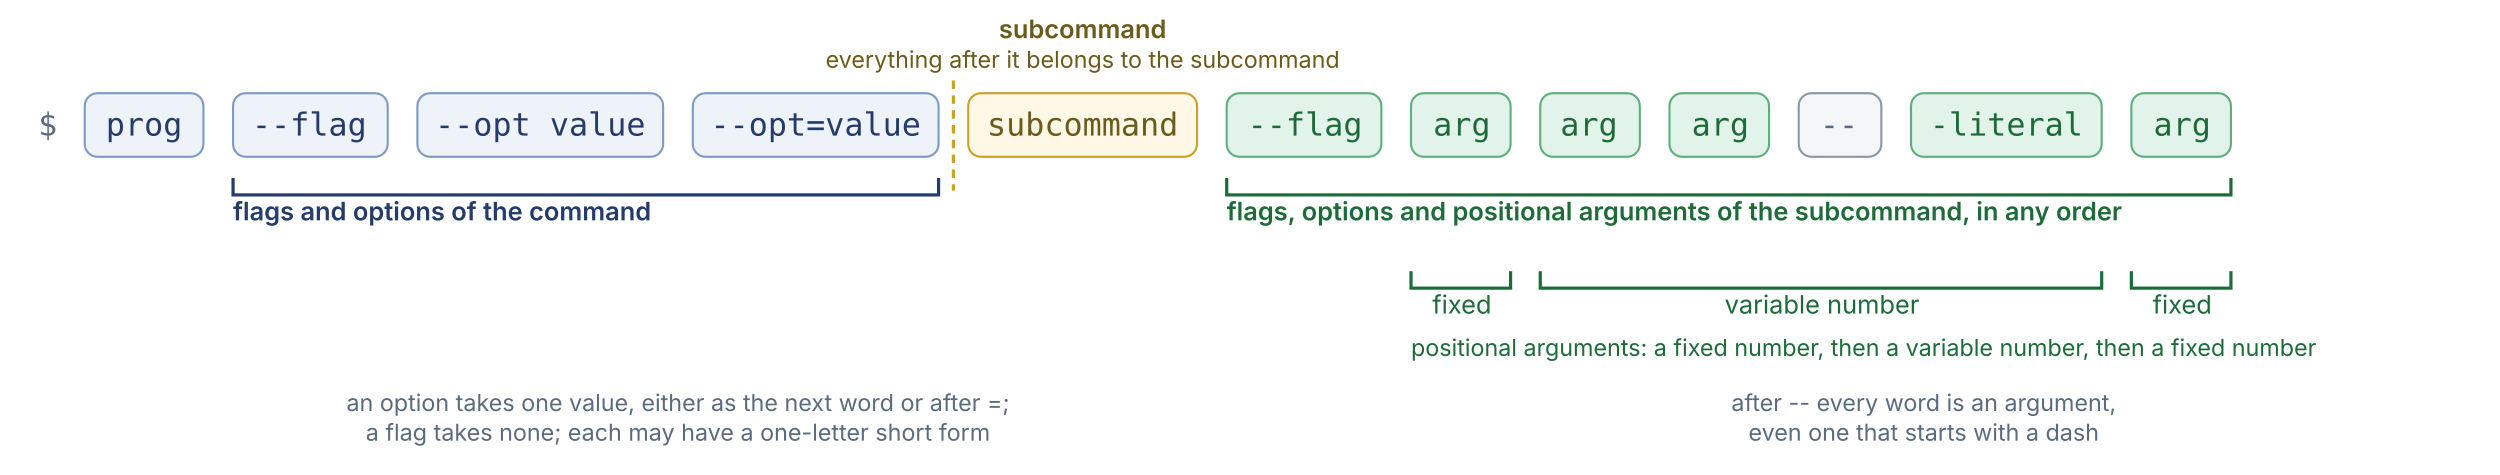
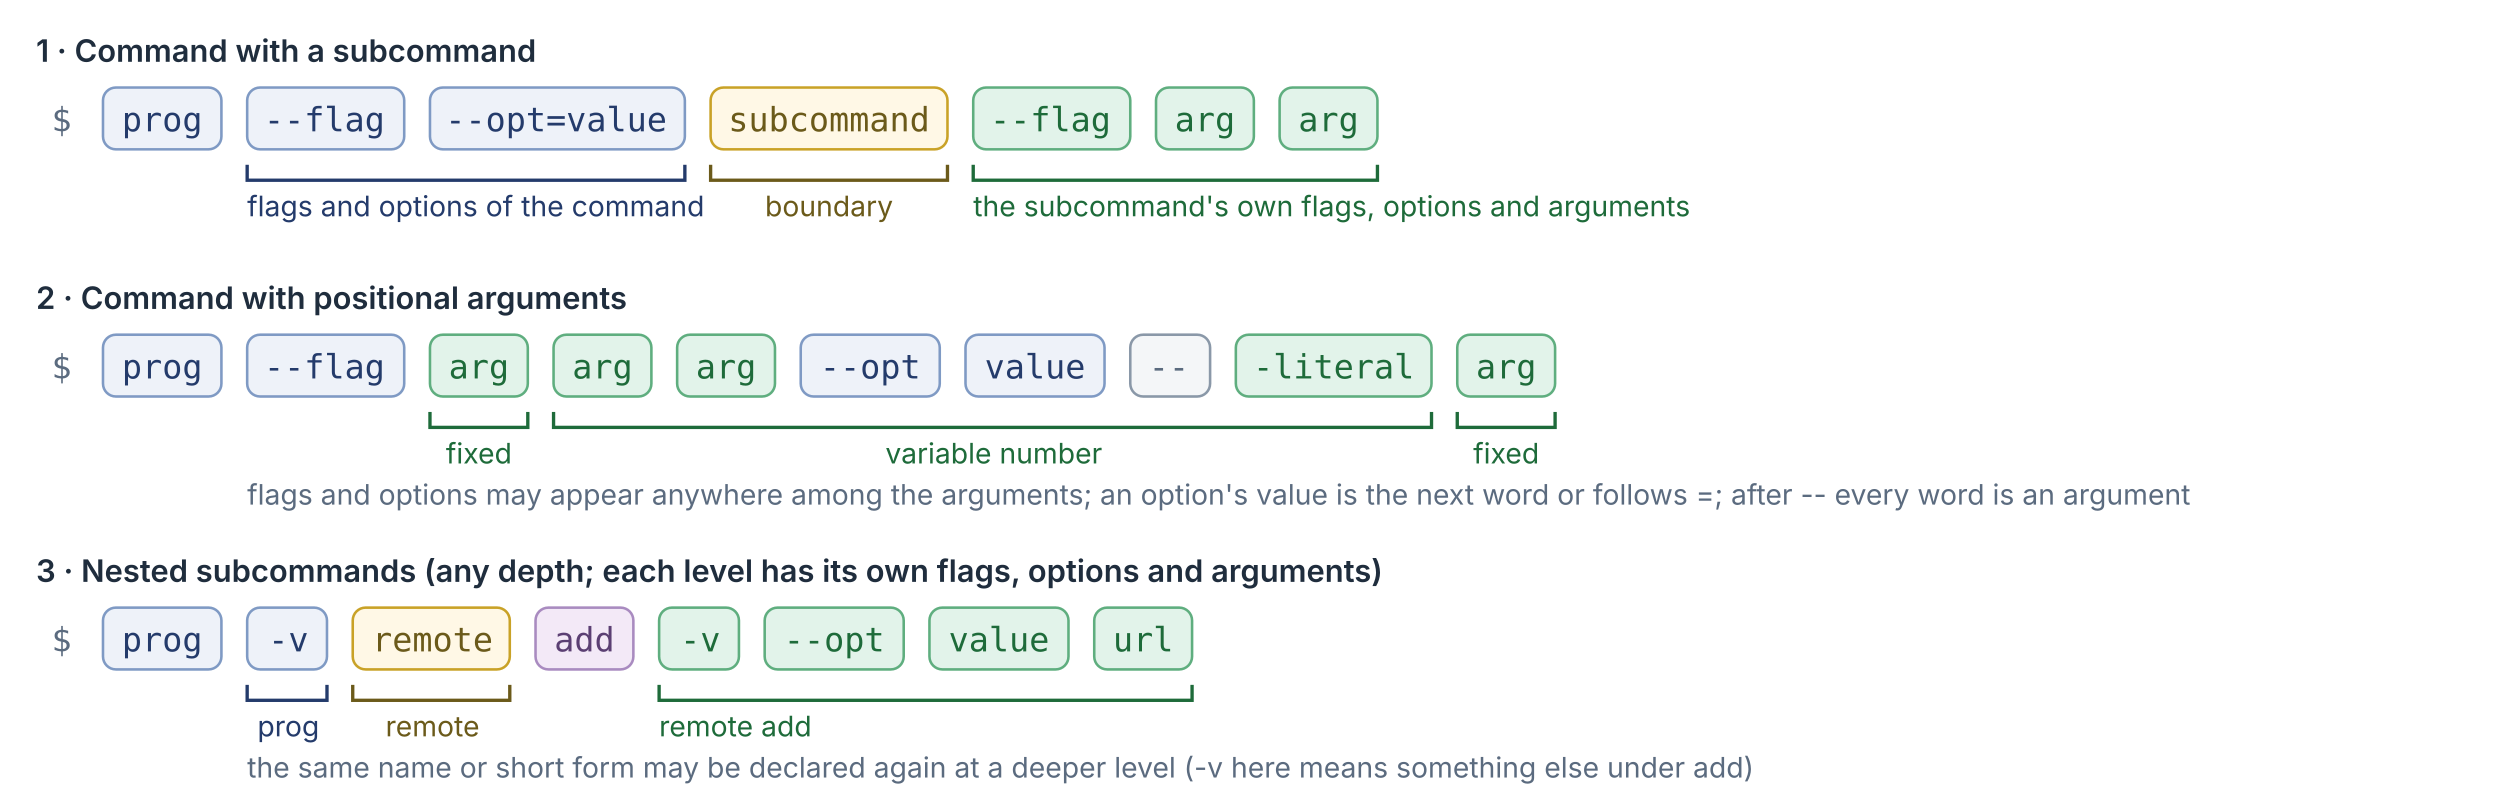
- <svg xmlns="http://www.w3.org/2000/svg" viewBox="0 0 1180 224" font-family="Inter, Roboto, Helvetica, Arial, sans-serif" role="img" aria-labelledby="t d">
-   <text x="18" y="64" font-family="JetBrains Mono, Menlo, monospace" font-size="15" fill="#5b6b7f">$</text>
-   <rect x="40" y="44" width="56" height="30" rx="6" fill="#eef2f9" stroke="#7f9ac4" />
-   <text x="68" y="64" text-anchor="middle" font-family="JetBrains Mono, Menlo, monospace" font-size="15" fill="#243b6b">prog</text>
-   <rect x="110" y="44" width="73" height="30" rx="6" fill="#eef2f9" stroke="#7f9ac4" />
-   <text x="146" y="64" text-anchor="middle" font-family="JetBrains Mono, Menlo, monospace" font-size="15" fill="#243b6b">--flag</text>
-   <rect x="197" y="44" width="116" height="30" rx="6" fill="#eef2f9" stroke="#7f9ac4" />
-   <text x="255" y="64" text-anchor="middle" font-family="JetBrains Mono, Menlo, monospace" font-size="15" fill="#243b6b">--opt value</text>
-   <rect x="327" y="44" width="116" height="30" rx="6" fill="#eef2f9" stroke="#7f9ac4" />
-   <text x="385" y="64" text-anchor="middle" font-family="JetBrains Mono, Menlo, monospace" font-size="15" fill="#243b6b">--opt=value</text>
-   <rect x="457" y="44" width="108" height="30" rx="6" fill="#fff8e6" stroke="#c9a227" />
-   <text x="511" y="64" text-anchor="middle" font-family="JetBrains Mono, Menlo, monospace" font-size="15" fill="#6b5a1a">subcommand</text>
-   <rect x="579" y="44" width="73" height="30" rx="6" fill="#e2f3ea" stroke="#5fae7f" />
-   <text x="616" y="64" text-anchor="middle" font-family="JetBrains Mono, Menlo, monospace" font-size="15" fill="#1e6b3a">--flag</text>
-   <rect x="666" y="44" width="47" height="30" rx="6" fill="#e2f3ea" stroke="#5fae7f" />
-   <text x="690" y="64" text-anchor="middle" font-family="JetBrains Mono, Menlo, monospace" font-size="15" fill="#1e6b3a">arg</text>
-   <rect x="727" y="44" width="47" height="30" rx="6" fill="#e2f3ea" stroke="#5fae7f" />
-   <text x="750" y="64" text-anchor="middle" font-family="JetBrains Mono, Menlo, monospace" font-size="15" fill="#1e6b3a">arg</text>
-   <rect x="788" y="44" width="47" height="30" rx="6" fill="#e2f3ea" stroke="#5fae7f" />
-   <text x="812" y="64" text-anchor="middle" font-family="JetBrains Mono, Menlo, monospace" font-size="15" fill="#1e6b3a">arg</text>
-   <rect x="849" y="44" width="39" height="30" rx="6" fill="#f4f6f8" stroke="#8a98a8" />
-   <text x="868" y="64" text-anchor="middle" font-family="JetBrains Mono, Menlo, monospace" font-size="15" fill="#5b6b7f">--</text>
-   <rect x="902" y="44" width="90" height="30" rx="6" fill="#e2f3ea" stroke="#5fae7f" />
-   <text x="947" y="64" text-anchor="middle" font-family="JetBrains Mono, Menlo, monospace" font-size="15" fill="#1e6b3a">-literal</text>
-   <rect x="1006" y="44" width="47" height="30" rx="6" fill="#e2f3ea" stroke="#5fae7f" />
-   <text x="1030" y="64" text-anchor="middle" font-family="JetBrains Mono, Menlo, monospace" font-size="15" fill="#1e6b3a">arg</text>
-   <path d="M110 84 v8 h333 v-8" fill="none" stroke="#243b6b" stroke-width="1.5" />
-   <text x="110" y="104" text-anchor="start" font-size="12" fill="#243b6b" font-weight="600">flags and options of the command</text>
-   <text x="511" y="18" text-anchor="middle" font-size="12" fill="#6b5a1a" font-weight="600">subcommand</text>
-   <text x="511" y="32" text-anchor="middle" font-size="11" fill="#6b5a1a">everything after it belongs to the subcommand</text>
-   <line x1="450" y1="38" x2="450" y2="90" stroke="#c9a227" stroke-width="1.5" stroke-dasharray="4 3" />
-   <path d="M579 84 v8 h474 v-8" fill="none" stroke="#1e6b3a" stroke-width="1.5" />
-   <text x="579" y="104" text-anchor="start" font-size="12" fill="#1e6b3a" font-weight="600">flags, options and positional arguments of the subcommand, in any order</text>
-   <path d="M666 128 v8 h47 v-8" fill="none" stroke="#1e6b3a" stroke-width="1.5" />
-   <text x="690" y="148" text-anchor="middle" font-size="12" fill="#1e6b3a" font-weight="normal">fixed</text>
-   <path d="M727 128 v8 h265 v-8" fill="none" stroke="#1e6b3a" stroke-width="1.5" />
-   <text x="860" y="148" text-anchor="middle" font-size="12" fill="#1e6b3a" font-weight="normal">variable number</text>
-   <path d="M1006 128 v8 h47 v-8" fill="none" stroke="#1e6b3a" stroke-width="1.5" />
-   <text x="1030" y="148" text-anchor="middle" font-size="12" fill="#1e6b3a" font-weight="normal">fixed</text>
-   <text x="666" y="168" font-size="11" fill="#1e6b3a">positional arguments: a fixed number, then a variable number, then a fixed number</text>
-   <text x="320" y="194" text-anchor="middle" font-size="11" fill="#5b6b7f">an option takes one value, either as the next word or after =;</text>
-   <text x="320" y="208" text-anchor="middle" font-size="11" fill="#5b6b7f">a flag takes none; each may have a one-letter short form</text>
-   <text x="908" y="194" text-anchor="middle" font-size="11" fill="#5b6b7f">after -- every word is an argument,</text>
-   <text x="908" y="208" text-anchor="middle" font-size="11" fill="#5b6b7f">even one that starts with a dash</text>
+ <svg xmlns="http://www.w3.org/2000/svg" viewBox="0 0 971 312" font-family="Inter, Roboto, Helvetica, Arial, sans-serif" role="img" aria-labelledby="t d">
+   <text x="14" y="24" font-size="12" font-weight="600" fill="#1f2d3d">1 · Command with a subcommand</text>
+   <text x="20" y="51" font-family="JetBrains Mono, Menlo, monospace" font-size="13" fill="#5b6b7f">$</text>
+   <rect x="40" y="34" width="46" height="24" rx="5" fill="#eef2f9" stroke="#7f9ac4" />
+   <text x="63" y="51" text-anchor="middle" font-family="JetBrains Mono, Menlo, monospace" font-size="13" fill="#243b6b">prog</text>
+   <rect x="96" y="34" width="61" height="24" rx="5" fill="#eef2f9" stroke="#7f9ac4" />
+   <text x="126" y="51" text-anchor="middle" font-family="JetBrains Mono, Menlo, monospace" font-size="13" fill="#243b6b">--flag</text>
+   <rect x="167" y="34" width="99" height="24" rx="5" fill="#eef2f9" stroke="#7f9ac4" />
+   <text x="216" y="51" text-anchor="middle" font-family="JetBrains Mono, Menlo, monospace" font-size="13" fill="#243b6b">--opt=value</text>
+   <rect x="276" y="34" width="92" height="24" rx="5" fill="#fff8e6" stroke="#c9a227" />
+   <text x="322" y="51" text-anchor="middle" font-family="JetBrains Mono, Menlo, monospace" font-size="13" fill="#6b5a1a">subcommand</text>
+   <rect x="378" y="34" width="61" height="24" rx="5" fill="#e2f3ea" stroke="#5fae7f" />
+   <text x="408" y="51" text-anchor="middle" font-family="JetBrains Mono, Menlo, monospace" font-size="13" fill="#1e6b3a">--flag</text>
+   <rect x="449" y="34" width="38" height="24" rx="5" fill="#e2f3ea" stroke="#5fae7f" />
+   <text x="468" y="51" text-anchor="middle" font-family="JetBrains Mono, Menlo, monospace" font-size="13" fill="#1e6b3a">arg</text>
+   <rect x="497" y="34" width="38" height="24" rx="5" fill="#e2f3ea" stroke="#5fae7f" />
+   <text x="516" y="51" text-anchor="middle" font-family="JetBrains Mono, Menlo, monospace" font-size="13" fill="#1e6b3a">arg</text>
+   <path d="M96 64 v6 h170 v-6" fill="none" stroke="#243b6b" stroke-width="1.3" />
+   <text x="96" y="84" text-anchor="start" font-size="11" fill="#243b6b">flags and options of the command</text>
+   <path d="M276 64 v6 h92 v-6" fill="none" stroke="#6b5a1a" stroke-width="1.3" />
+   <text x="322" y="84" text-anchor="middle" font-size="11" fill="#6b5a1a">boundary</text>
+   <path d="M378 64 v6 h157 v-6" fill="none" stroke="#1e6b3a" stroke-width="1.3" />
+   <text x="378" y="84" text-anchor="start" font-size="11" fill="#1e6b3a">the subcommand's own flags, options and arguments</text>
+   <text x="14" y="120" font-size="12" font-weight="600" fill="#1f2d3d">2 · Command with positional arguments</text>
+   <text x="20" y="147" font-family="JetBrains Mono, Menlo, monospace" font-size="13" fill="#5b6b7f">$</text>
+   <rect x="40" y="130" width="46" height="24" rx="5" fill="#eef2f9" stroke="#7f9ac4" />
+   <text x="63" y="147" text-anchor="middle" font-family="JetBrains Mono, Menlo, monospace" font-size="13" fill="#243b6b">prog</text>
+   <rect x="96" y="130" width="61" height="24" rx="5" fill="#eef2f9" stroke="#7f9ac4" />
+   <text x="126" y="147" text-anchor="middle" font-family="JetBrains Mono, Menlo, monospace" font-size="13" fill="#243b6b">--flag</text>
+   <rect x="167" y="130" width="38" height="24" rx="5" fill="#e2f3ea" stroke="#5fae7f" />
+   <text x="186" y="147" text-anchor="middle" font-family="JetBrains Mono, Menlo, monospace" font-size="13" fill="#1e6b3a">arg</text>
+   <rect x="215" y="130" width="38" height="24" rx="5" fill="#e2f3ea" stroke="#5fae7f" />
+   <text x="234" y="147" text-anchor="middle" font-family="JetBrains Mono, Menlo, monospace" font-size="13" fill="#1e6b3a">arg</text>
+   <rect x="263" y="130" width="38" height="24" rx="5" fill="#e2f3ea" stroke="#5fae7f" />
+   <text x="282" y="147" text-anchor="middle" font-family="JetBrains Mono, Menlo, monospace" font-size="13" fill="#1e6b3a">arg</text>
+   <rect x="311" y="130" width="54" height="24" rx="5" fill="#eef2f9" stroke="#7f9ac4" />
+   <text x="338" y="147" text-anchor="middle" font-family="JetBrains Mono, Menlo, monospace" font-size="13" fill="#243b6b">--opt</text>
+   <rect x="375" y="130" width="54" height="24" rx="5" fill="#eef2f9" stroke="#7f9ac4" />
+   <text x="402" y="147" text-anchor="middle" font-family="JetBrains Mono, Menlo, monospace" font-size="13" fill="#243b6b">value</text>
+   <rect x="439" y="130" width="31" height="24" rx="5" fill="#f4f6f8" stroke="#8a98a8" />
+   <text x="454" y="147" text-anchor="middle" font-family="JetBrains Mono, Menlo, monospace" font-size="13" fill="#5b6b7f">--</text>
+   <rect x="480" y="130" width="76" height="24" rx="5" fill="#e2f3ea" stroke="#5fae7f" />
+   <text x="518" y="147" text-anchor="middle" font-family="JetBrains Mono, Menlo, monospace" font-size="13" fill="#1e6b3a">-literal</text>
+   <rect x="566" y="130" width="38" height="24" rx="5" fill="#e2f3ea" stroke="#5fae7f" />
+   <text x="585" y="147" text-anchor="middle" font-family="JetBrains Mono, Menlo, monospace" font-size="13" fill="#1e6b3a">arg</text>
+   <path d="M167 160 v6 h38 v-6" fill="none" stroke="#1e6b3a" stroke-width="1.3" />
+   <text x="186" y="180" text-anchor="middle" font-size="11" fill="#1e6b3a">fixed</text>
+   <path d="M215 160 v6 h341 v-6" fill="none" stroke="#1e6b3a" stroke-width="1.3" />
+   <text x="386" y="180" text-anchor="middle" font-size="11" fill="#1e6b3a">variable number</text>
+   <path d="M566 160 v6 h38 v-6" fill="none" stroke="#1e6b3a" stroke-width="1.3" />
+   <text x="585" y="180" text-anchor="middle" font-size="11" fill="#1e6b3a">fixed</text>
+   <text x="96" y="196" font-size="11" fill="#5b6b7f">flags and options may appear anywhere among the arguments; an option's value is the next word or follows =; after -- every word is an argument</text>
+   <text x="14" y="226" font-size="12" font-weight="600" fill="#1f2d3d">3 · Nested subcommands (any depth; each level has its own flags, options and arguments)</text>
+   <text x="20" y="253" font-family="JetBrains Mono, Menlo, monospace" font-size="13" fill="#5b6b7f">$</text>
+   <rect x="40" y="236" width="46" height="24" rx="5" fill="#eef2f9" stroke="#7f9ac4" />
+   <text x="63" y="253" text-anchor="middle" font-family="JetBrains Mono, Menlo, monospace" font-size="13" fill="#243b6b">prog</text>
+   <rect x="96" y="236" width="31" height="24" rx="5" fill="#eef2f9" stroke="#7f9ac4" />
+   <text x="112" y="253" text-anchor="middle" font-family="JetBrains Mono, Menlo, monospace" font-size="13" fill="#243b6b">-v</text>
+   <rect x="137" y="236" width="61" height="24" rx="5" fill="#fff8e6" stroke="#c9a227" />
+   <text x="168" y="253" text-anchor="middle" font-family="JetBrains Mono, Menlo, monospace" font-size="13" fill="#6b5a1a">remote</text>
+   <rect x="208" y="236" width="38" height="24" rx="5" fill="#f3e9f7" stroke="#a98bc0" />
+   <text x="227" y="253" text-anchor="middle" font-family="JetBrains Mono, Menlo, monospace" font-size="13" fill="#5b3f73">add</text>
+   <rect x="256" y="236" width="31" height="24" rx="5" fill="#e2f3ea" stroke="#5fae7f" />
+   <text x="272" y="253" text-anchor="middle" font-family="JetBrains Mono, Menlo, monospace" font-size="13" fill="#1e6b3a">-v</text>
+   <rect x="297" y="236" width="54" height="24" rx="5" fill="#e2f3ea" stroke="#5fae7f" />
+   <text x="324" y="253" text-anchor="middle" font-family="JetBrains Mono, Menlo, monospace" font-size="13" fill="#1e6b3a">--opt</text>
+   <rect x="361" y="236" width="54" height="24" rx="5" fill="#e2f3ea" stroke="#5fae7f" />
+   <text x="388" y="253" text-anchor="middle" font-family="JetBrains Mono, Menlo, monospace" font-size="13" fill="#1e6b3a">value</text>
+   <rect x="425" y="236" width="38" height="24" rx="5" fill="#e2f3ea" stroke="#5fae7f" />
+   <text x="444" y="253" text-anchor="middle" font-family="JetBrains Mono, Menlo, monospace" font-size="13" fill="#1e6b3a">url</text>
+   <path d="M96 266 v6 h31 v-6" fill="none" stroke="#243b6b" stroke-width="1.3" />
+   <text x="112" y="286" text-anchor="middle" font-size="11" fill="#243b6b">prog</text>
+   <path d="M137 266 v6 h61 v-6" fill="none" stroke="#6b5a1a" stroke-width="1.3" />
+   <text x="168" y="286" text-anchor="middle" font-size="11" fill="#6b5a1a">remote</text>
+   <path d="M256 266 v6 h207 v-6" fill="none" stroke="#1e6b3a" stroke-width="1.3" />
+   <text x="256" y="286" text-anchor="start" font-size="11" fill="#1e6b3a">remote add</text>
+   <text x="96" y="302" font-size="11" fill="#5b6b7f">the same name or short form may be declared again at a deeper level (-v here means something else under add)</text>
</svg>
